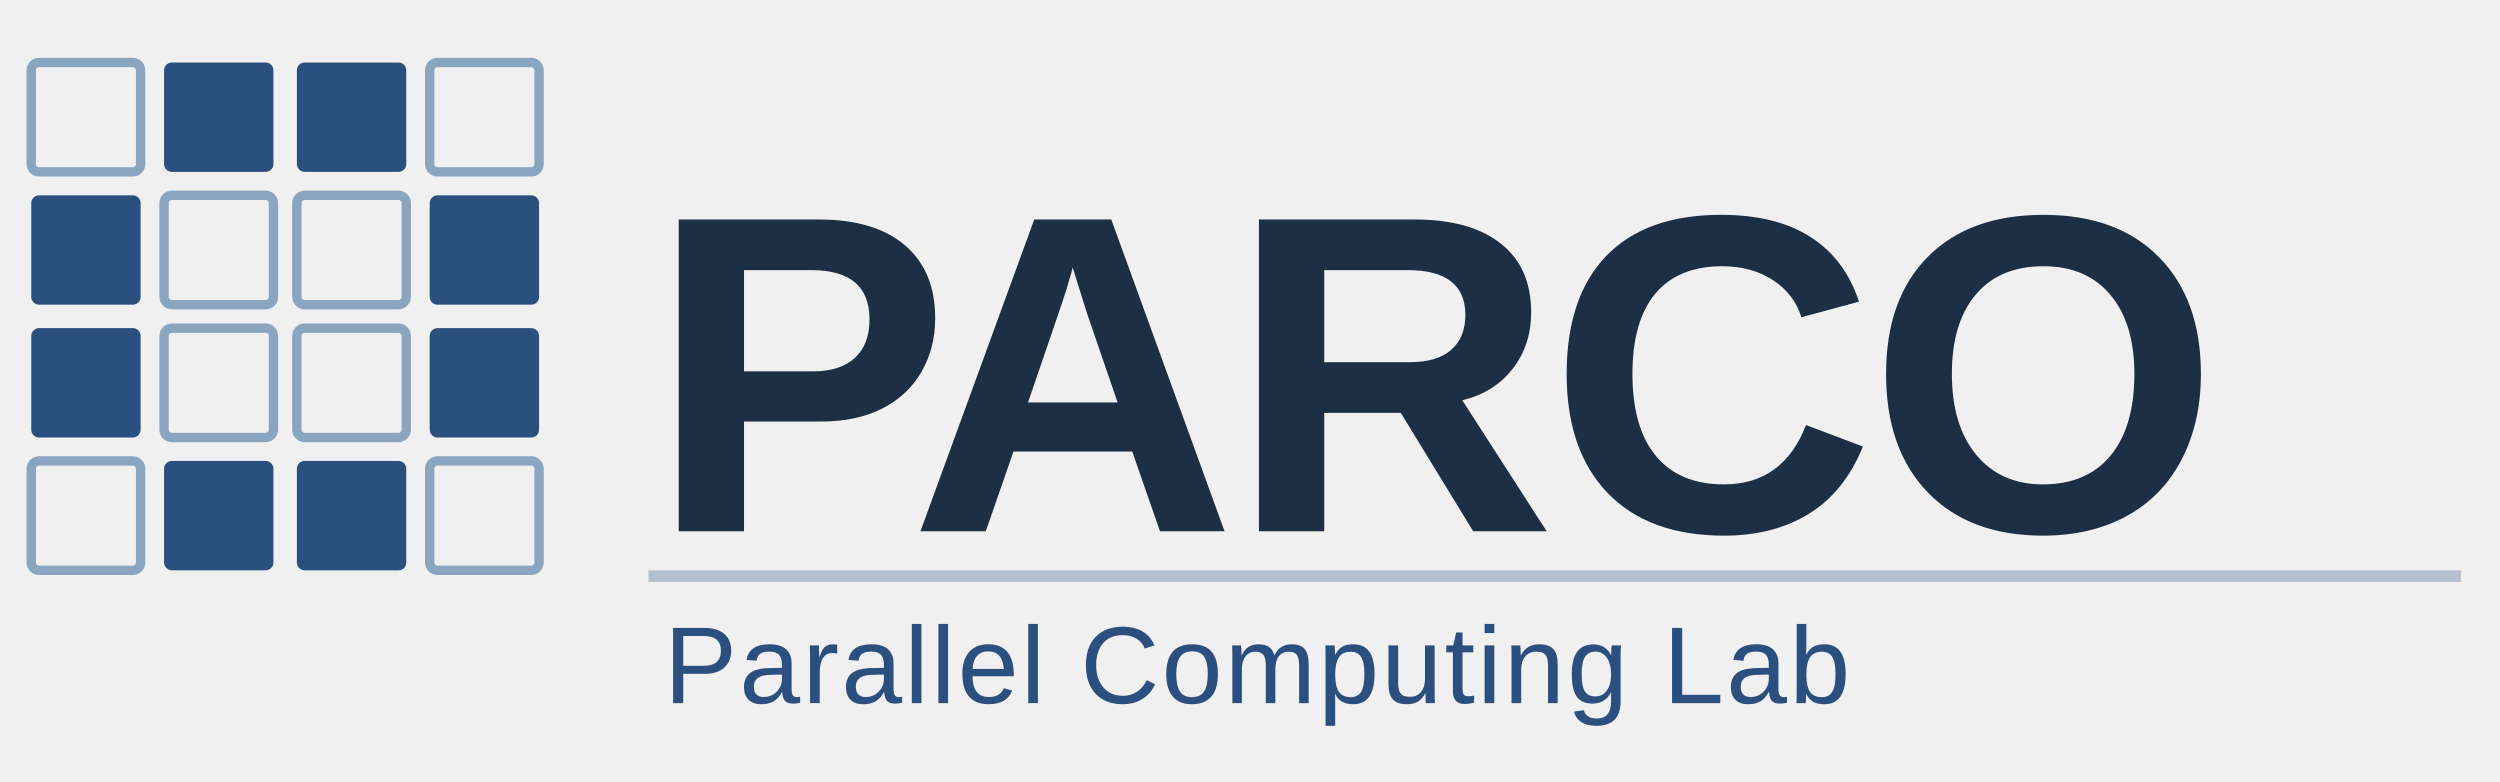
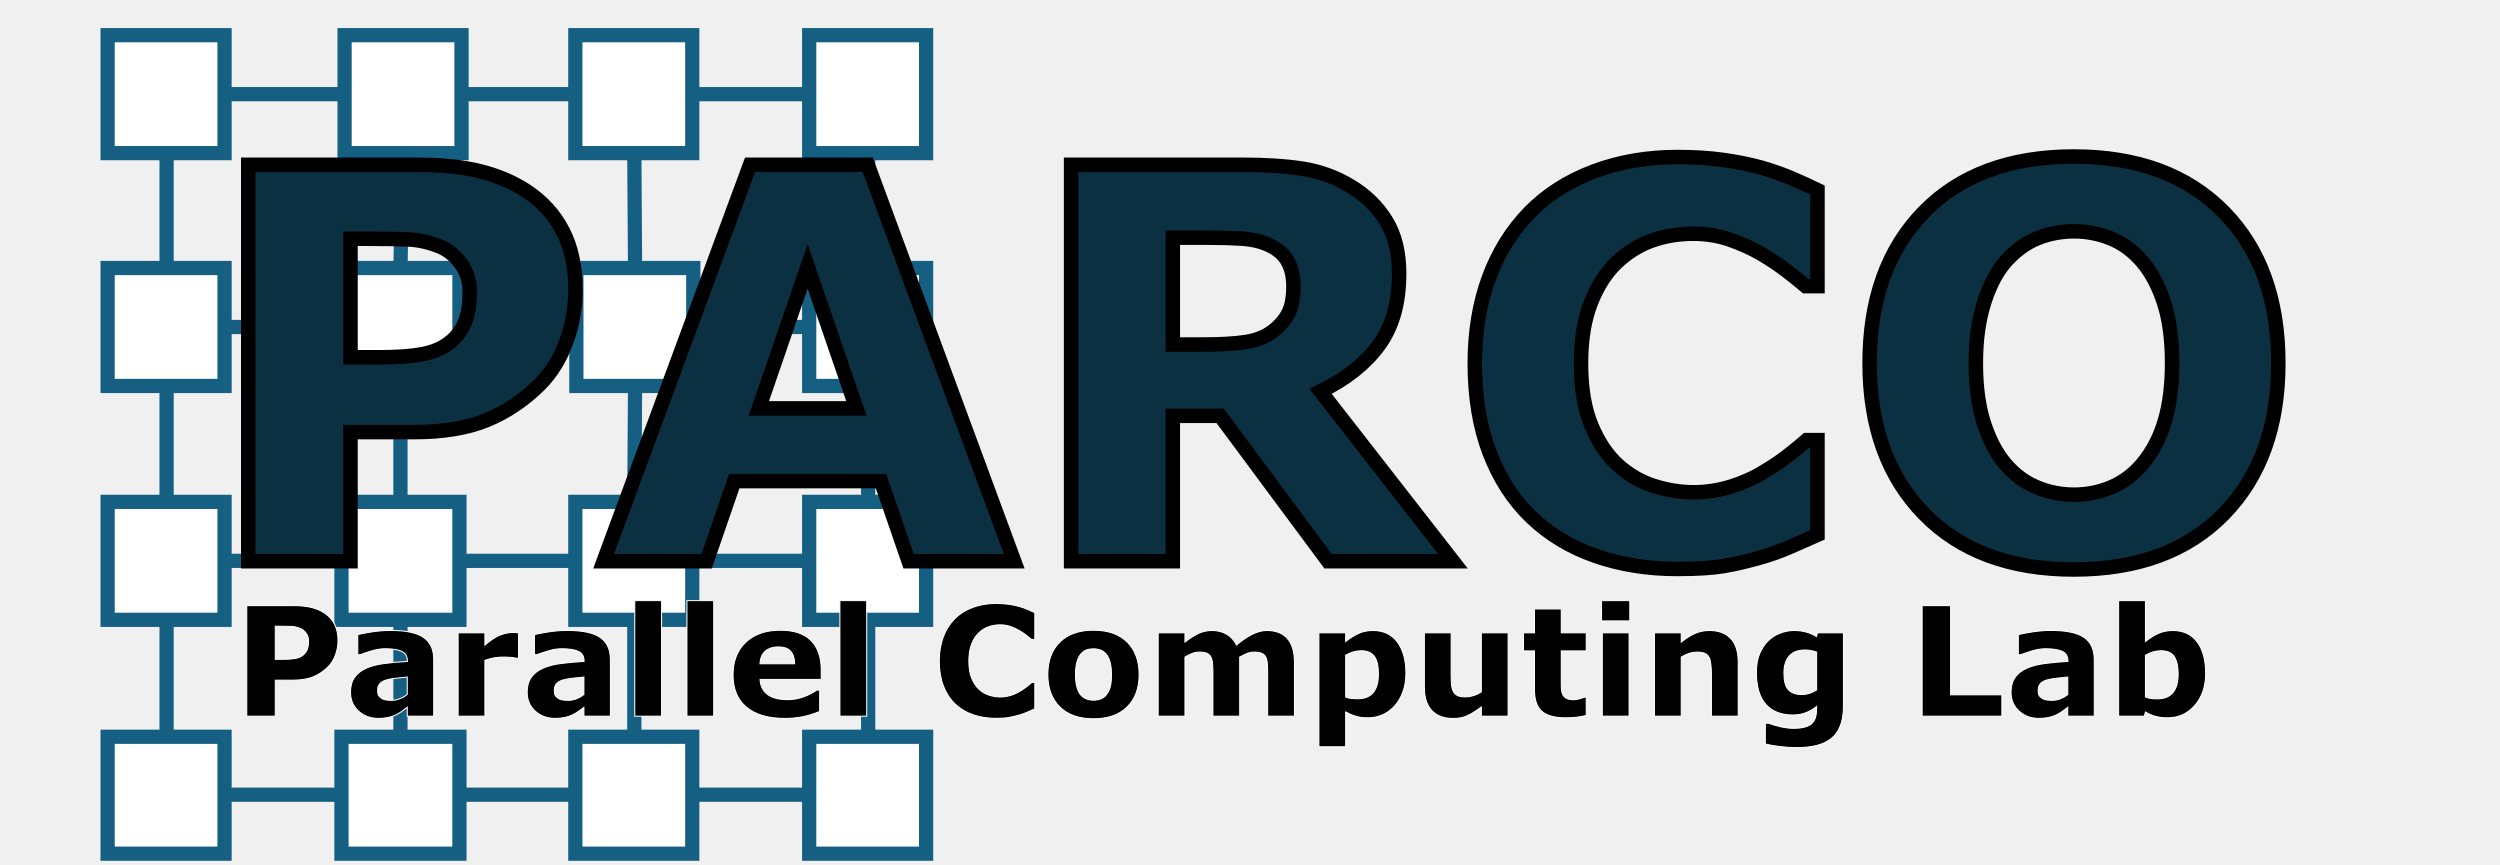
- <svg xmlns="http://www.w3.org/2000/svg" viewBox="0 0 320 100" width="320" height="100" role="img" aria-label="PARCO – Parallel Computing Lab">
-   <g>
-     <rect x="4" y="8" width="14" height="14" rx="1" fill="none" stroke="#8AA5C0" stroke-width="1.2" />
-     <rect x="21" y="8" width="14" height="14" rx="1" fill="#2B4F7E" stroke="none" />
-     <rect x="38" y="8" width="14" height="14" rx="1" fill="#2B4F7E" stroke="none" />
-     <rect x="55" y="8" width="14" height="14" rx="1" fill="none" stroke="#8AA5C0" stroke-width="1.2" />
-     <rect x="4" y="25" width="14" height="14" rx="1" fill="#2B4F7E" stroke="none" />
-     <rect x="21" y="25" width="14" height="14" rx="1" fill="none" stroke="#8AA5C0" stroke-width="1.2" />
-     <rect x="38" y="25" width="14" height="14" rx="1" fill="none" stroke="#8AA5C0" stroke-width="1.2" />
-     <rect x="55" y="25" width="14" height="14" rx="1" fill="#2B4F7E" stroke="none" />
-     <rect x="4" y="42" width="14" height="14" rx="1" fill="#2B4F7E" stroke="none" />
-     <rect x="21" y="42" width="14" height="14" rx="1" fill="none" stroke="#8AA5C0" stroke-width="1.2" />
-     <rect x="38" y="42" width="14" height="14" rx="1" fill="none" stroke="#8AA5C0" stroke-width="1.2" />
-     <rect x="55" y="42" width="14" height="14" rx="1" fill="#2B4F7E" stroke="none" />
-     <rect x="4" y="59" width="14" height="14" rx="1" fill="none" stroke="#8AA5C0" stroke-width="1.2" />
-     <rect x="21" y="59" width="14" height="14" rx="1" fill="#2B4F7E" stroke="none" />
-     <rect x="38" y="59" width="14" height="14" rx="1" fill="#2B4F7E" stroke="none" />
-     <rect x="55" y="59" width="14" height="14" rx="1" fill="none" stroke="#8AA5C0" stroke-width="1.2" />
+ <svg xmlns="http://www.w3.org/2000/svg" width="2416" height="835" xml:space="preserve" overflow="hidden">
+   <g transform="translate(-1035 -815)">
+     <g>
+       <rect x="1139" y="1527" width="113" height="113" stroke="#156082" stroke-width="13.75" stroke-linecap="butt" stroke-linejoin="miter" stroke-miterlimit="8" stroke-opacity="1" fill="#FFFFFF" fill-opacity="1" />
+       <path d="M1196 1414 1196 1526.38" stroke="#156082" stroke-width="13.75" stroke-linecap="butt" stroke-linejoin="miter" stroke-miterlimit="8" stroke-opacity="1" fill="none" fill-rule="evenodd" />
+       <rect x="1365" y="1527" width="114" height="113" stroke="#156082" stroke-width="13.75" stroke-linecap="butt" stroke-linejoin="miter" stroke-miterlimit="8" stroke-opacity="1" fill="#FFFFFF" fill-opacity="1" />
+       <path d="M1422 1414 1422 1526.38" stroke="#156082" stroke-width="13.75" stroke-linecap="butt" stroke-linejoin="miter" stroke-miterlimit="8" stroke-opacity="1" fill="none" fill-rule="evenodd" />
+       <path d="M1252 1583 1365.18 1583" stroke="#156082" stroke-width="13.75" stroke-linecap="butt" stroke-linejoin="miter" stroke-miterlimit="8" stroke-opacity="1" fill="none" fill-rule="evenodd" />
+       <rect x="1591" y="1527" width="113" height="113" stroke="#156082" stroke-width="13.75" stroke-linecap="butt" stroke-linejoin="miter" stroke-miterlimit="8" stroke-opacity="1" fill="#FFFFFF" fill-opacity="1" />
+       <path d="M1648 1414 1648 1526.38" stroke="#156082" stroke-width="13.75" stroke-linecap="butt" stroke-linejoin="miter" stroke-miterlimit="8" stroke-opacity="1" fill="none" fill-rule="evenodd" />
+       <path d="M1479 1583 1591.44 1583" stroke="#156082" stroke-width="13.75" stroke-linecap="butt" stroke-linejoin="miter" stroke-miterlimit="8" stroke-opacity="1" fill="none" fill-rule="evenodd" />
+       <rect x="1817" y="1527" width="113" height="113" stroke="#156082" stroke-width="13.75" stroke-linecap="butt" stroke-linejoin="miter" stroke-miterlimit="8" stroke-opacity="1" fill="#FFFFFF" fill-opacity="1" />
+       <path d="M1874 1414 1874 1526.38" stroke="#156082" stroke-width="13.75" stroke-linecap="butt" stroke-linejoin="miter" stroke-miterlimit="8" stroke-opacity="1" fill="none" fill-rule="evenodd" />
+       <path d="M1704 1583 1816.89 1583" stroke="#156082" stroke-width="13.75" stroke-linecap="butt" stroke-linejoin="miter" stroke-miterlimit="8" stroke-opacity="1" fill="none" fill-rule="evenodd" />
+       <rect x="1139" y="849" width="113" height="114" stroke="#156082" stroke-width="13.75" stroke-linecap="butt" stroke-linejoin="miter" stroke-miterlimit="8" stroke-opacity="1" fill="#FFFFFF" fill-opacity="1" />
+       <path d="M0 0 115.33 0.001" stroke="#156082" stroke-width="13.75" stroke-linecap="butt" stroke-linejoin="miter" stroke-miterlimit="8" stroke-opacity="1" fill="none" fill-rule="evenodd" transform="matrix(1 0 0 -1 1252 906.001)" />
+       <rect x="1139" y="1074" width="113" height="114" stroke="#156082" stroke-width="13.75" stroke-linecap="butt" stroke-linejoin="miter" stroke-miterlimit="8" stroke-opacity="1" fill="#FFFFFF" fill-opacity="1" />
+       <rect x="1368" y="849" width="113" height="114" stroke="#156082" stroke-width="13.75" stroke-linecap="butt" stroke-linejoin="miter" stroke-miterlimit="8" stroke-opacity="1" fill="#FFFFFF" fill-opacity="1" />
+       <path d="M1196 963 1196 1074.3" stroke="#156082" stroke-width="13.75" stroke-linecap="butt" stroke-linejoin="miter" stroke-miterlimit="8" stroke-opacity="1" fill="none" fill-rule="evenodd" />
+       <rect x="1365" y="1074" width="114" height="114" stroke="#156082" stroke-width="13.75" stroke-linecap="butt" stroke-linejoin="miter" stroke-miterlimit="8" stroke-opacity="1" fill="#FFFFFF" fill-opacity="1" />
+       <path d="M0 0 2.154 111.302" stroke="#156082" stroke-width="13.75" stroke-linecap="butt" stroke-linejoin="miter" stroke-miterlimit="8" stroke-opacity="1" fill="none" fill-rule="evenodd" transform="matrix(-1 0 0 1 1424.15 963)" />
+       <path d="M1252 1131 1365.18 1131" stroke="#156082" stroke-width="13.75" stroke-linecap="butt" stroke-linejoin="miter" stroke-miterlimit="8" stroke-opacity="1" fill="none" fill-rule="evenodd" />
+       <path d="M1481 906 1591.29 906" stroke="#156082" stroke-width="13.75" stroke-linecap="butt" stroke-linejoin="miter" stroke-miterlimit="8" stroke-opacity="1" fill="none" fill-rule="evenodd" />
+       <rect x="1591" y="849" width="113" height="114" stroke="#156082" stroke-width="13.75" stroke-linecap="butt" stroke-linejoin="miter" stroke-miterlimit="8" stroke-opacity="1" fill="#FFFFFF" fill-opacity="1" />
+       <path d="M1648 963 1648.73 1074.3" stroke="#156082" stroke-width="13.75" stroke-linecap="butt" stroke-linejoin="miter" stroke-miterlimit="8" stroke-opacity="1" fill="none" fill-rule="evenodd" />
+       <path d="M1479 1131 1592.18 1131" stroke="#156082" stroke-width="13.75" stroke-linecap="butt" stroke-linejoin="miter" stroke-miterlimit="8" stroke-opacity="1" fill="none" fill-rule="evenodd" />
+       <path d="M1704 906 1816.89 906" stroke="#156082" stroke-width="13.75" stroke-linecap="butt" stroke-linejoin="miter" stroke-miterlimit="8" stroke-opacity="1" fill="none" fill-rule="evenodd" />
+       <rect x="1817" y="849" width="113" height="114" stroke="#156082" stroke-width="13.75" stroke-linecap="butt" stroke-linejoin="miter" stroke-miterlimit="8" stroke-opacity="1" fill="#FFFFFF" fill-opacity="1" />
+       <rect x="1817" y="1074" width="113" height="114" stroke="#156082" stroke-width="13.75" stroke-linecap="butt" stroke-linejoin="miter" stroke-miterlimit="8" stroke-opacity="1" fill="#FFFFFF" fill-opacity="1" />
+       <path d="M1874 963 1874 1074.3" stroke="#156082" stroke-width="13.75" stroke-linecap="butt" stroke-linejoin="miter" stroke-miterlimit="8" stroke-opacity="1" fill="none" fill-rule="evenodd" />
+       <path d="M1705 1131 1817.15 1131" stroke="#156082" stroke-width="13.75" stroke-linecap="butt" stroke-linejoin="miter" stroke-miterlimit="8" stroke-opacity="1" fill="none" fill-rule="evenodd" />
+       <rect x="1139" y="1300" width="113" height="114" stroke="#156082" stroke-width="13.75" stroke-linecap="butt" stroke-linejoin="miter" stroke-miterlimit="8" stroke-opacity="1" fill="#FFFFFF" fill-opacity="1" />
+       <path d="M1196 1188 1196 1300.38" stroke="#156082" stroke-width="13.75" stroke-linecap="butt" stroke-linejoin="miter" stroke-miterlimit="8" stroke-opacity="1" fill="none" fill-rule="evenodd" />
+       <rect x="1365" y="1300" width="114" height="114" stroke="#156082" stroke-width="13.75" stroke-linecap="butt" stroke-linejoin="miter" stroke-miterlimit="8" stroke-opacity="1" fill="#FFFFFF" fill-opacity="1" />
+       <path d="M1422 1188 1422 1300.38" stroke="#156082" stroke-width="13.75" stroke-linecap="butt" stroke-linejoin="miter" stroke-miterlimit="8" stroke-opacity="1" fill="none" fill-rule="evenodd" />
+       <path d="M1252 1357 1365.18 1357" stroke="#156082" stroke-width="13.75" stroke-linecap="butt" stroke-linejoin="miter" stroke-miterlimit="8" stroke-opacity="1" fill="none" fill-rule="evenodd" />
+       <rect x="1591" y="1300" width="113" height="114" stroke="#156082" stroke-width="13.75" stroke-linecap="butt" stroke-linejoin="miter" stroke-miterlimit="8" stroke-opacity="1" fill="#FFFFFF" fill-opacity="1" />
+       <path d="M0 0 0.735 112.378" stroke="#156082" stroke-width="13.75" stroke-linecap="butt" stroke-linejoin="miter" stroke-miterlimit="8" stroke-opacity="1" fill="none" fill-rule="evenodd" transform="matrix(-1 0 0 1 1648.73 1188)" />
+       <path d="M1479 1357 1591.44 1357" stroke="#156082" stroke-width="13.75" stroke-linecap="butt" stroke-linejoin="miter" stroke-miterlimit="8" stroke-opacity="1" fill="none" fill-rule="evenodd" />
+       <rect x="1817" y="1300" width="113" height="114" stroke="#156082" stroke-width="13.75" stroke-linecap="butt" stroke-linejoin="miter" stroke-miterlimit="8" stroke-opacity="1" fill="#FFFFFF" fill-opacity="1" />
+       <path d="M1874 1188 1874 1300.38" stroke="#156082" stroke-width="13.75" stroke-linecap="butt" stroke-linejoin="miter" stroke-miterlimit="8" stroke-opacity="1" fill="none" fill-rule="evenodd" />
+       <path d="M1704 1357 1816.89 1357" stroke="#156082" stroke-width="13.75" stroke-linecap="butt" stroke-linejoin="miter" stroke-miterlimit="8" stroke-opacity="1" fill="none" fill-rule="evenodd" />
+       <rect x="1592" y="1074" width="113" height="114" stroke="#156082" stroke-width="13.75" stroke-linecap="butt" stroke-linejoin="miter" stroke-miterlimit="8" stroke-opacity="1" fill="#FFFFFF" fill-opacity="1" />
+       <path d="M1815.5 1072.41 1768.35 1209.68 1862.63 1209.68ZM1373.71 1045.76 1373.71 1160.27 1402.02 1160.27C1418.83 1160.27 1432.68 1159.24 1443.58 1157.19 1454.47 1155.13 1463.6 1151.03 1470.98 1144.87 1477.33 1139.39 1481.92 1132.84 1484.75 1125.22 1487.58 1117.61 1488.99 1108.32 1488.99 1097.37 1488.99 1086.58 1486.08 1077.3 1480.24 1069.51 1474.41 1061.72 1467.64 1056.29 1459.92 1053.21 1449.62 1049.1 1439.59 1046.83 1429.81 1046.4 1420.03 1045.97 1406.99 1045.76 1390.7 1045.76ZM2168.41 1044.73 2168.41 1147.92 2198.77 1147.92C2214.55 1147.92 2227.76 1147.15 2238.4 1145.6 2249.03 1144.06 2257.95 1140.54 2265.16 1135.05 2272.02 1129.73 2277.04 1123.86 2280.21 1117.42 2283.39 1110.99 2284.97 1102.37 2284.97 1091.56 2284.97 1081.96 2283 1073.72 2279.05 1066.86 2275.11 1060 2268.33 1054.59 2258.73 1050.65 2252.04 1047.9 2244.23 1046.23 2235.31 1045.63 2226.39 1045.03 2216.01 1044.73 2204.17 1044.73ZM3039.41 1038.56C3026.88 1038.56 3015.09 1040.79 3004.03 1045.25 2992.96 1049.71 2982.8 1057.08 2973.53 1067.38 2964.96 1076.98 2957.96 1090.23 2952.56 1107.13 2947.16 1124.03 2944.46 1143.63 2944.46 1165.93 2944.46 1188.75 2947.07 1208.17 2952.3 1224.21 2957.54 1240.25 2964.44 1253.33 2973.02 1263.46 2981.6 1273.58 2991.63 1281.04 3003.13 1285.84 3014.62 1290.65 3026.71 1293.05 3039.41 1293.05 3052.1 1293.05 3064.2 1290.6 3075.69 1285.71 3087.18 1280.83 3097.22 1273.23 3105.8 1262.94 3115.4 1251.28 3122.52 1237.51 3127.16 1221.64 3131.79 1205.77 3134.1 1187.12 3134.1 1165.67 3134.1 1142.69 3131.44 1123.13 3126.13 1107 3120.81 1090.88 3113.86 1077.84 3105.28 1067.89 3096.53 1057.6 3086.46 1050.13 3075.05 1045.5 3063.64 1040.87 3051.76 1038.56 3039.41 1038.56ZM2070.11 974.224 2235.82 974.224C2258.47 974.224 2277.94 975.511 2294.24 978.084 2310.53 980.657 2325.8 986.232 2340.04 994.81 2354.45 1003.39 2365.9 1014.5 2374.39 1028.13 2382.89 1041.77 2387.13 1058.88 2387.13 1079.47 2387.13 1107.78 2380.57 1130.85 2367.45 1148.69 2354.32 1166.53 2335.58 1181.37 2311.22 1193.21L2439.11 1357.38 2318.42 1357.38 2214.19 1216.88 2168.41 1216.88 2168.41 1357.38 2070.11 1357.38ZM1759.86 974.224 1873.59 974.224 2015.12 1357.38 1913.08 1357.38 1886.39 1279.93 1744.6 1279.93 1717.91 1357.38 1618.33 1357.38ZM1274.9 974.224 1437.53 974.224C1461.89 974.224 1482.43 976.326 1499.16 980.528 1515.88 984.731 1530.68 991.036 1543.55 999.442 1558.99 1009.56 1570.78 1022.52 1578.93 1038.3 1587.08 1054.08 1591.15 1073.04 1591.15 1095.17 1591.15 1112.32 1588.15 1129.09 1582.14 1145.47 1576.14 1161.86 1567.56 1175.62 1556.41 1186.77 1541.14 1201.87 1524.12 1213.28 1505.33 1221 1486.55 1228.72 1463.17 1232.58 1435.21 1232.58L1373.71 1232.58 1373.71 1357.38 1274.9 1357.38ZM2656.04 966.762C2672.17 966.762 2686.71 967.662 2699.66 969.464 2712.61 971.265 2724.58 973.624 2735.56 976.54 2747.05 979.799 2757.47 983.445 2766.82 987.476 2776.17 991.508 2784.36 995.239 2791.4 998.67L2791.4 1091.56 2780.07 1091.56C2775.27 1087.47 2769.22 1082.6 2761.93 1076.97 2754.64 1071.34 2746.36 1065.79 2737.1 1060.33 2727.67 1054.87 2717.46 1050.26 2706.48 1046.5 2695.5 1042.75 2683.75 1040.87 2671.23 1040.87 2657.33 1040.87 2644.12 1043.05 2631.6 1047.42 2619.08 1051.78 2607.5 1059.02 2596.86 1069.12 2586.74 1078.88 2578.55 1091.8 2572.29 1107.89 2566.02 1123.99 2562.89 1143.5 2562.89 1166.45 2562.89 1190.41 2566.28 1210.44 2573.06 1226.53 2579.83 1242.63 2588.37 1255.3 2598.66 1264.54 2609.13 1273.95 2620.79 1280.67 2633.66 1284.7 2646.52 1288.72 2659.22 1290.73 2671.74 1290.73 2683.75 1290.73 2695.63 1288.94 2707.38 1285.36 2719.13 1281.77 2729.98 1276.91 2739.93 1270.76 2748.34 1265.81 2756.14 1260.52 2763.35 1254.89 2770.55 1249.26 2776.47 1244.39 2781.1 1240.3L2791.4 1240.3 2791.4 1331.9C2781.79 1336.19 2772.61 1340.22 2763.86 1344 2755.11 1347.77 2745.94 1351.03 2736.33 1353.78 2723.81 1357.38 2712.06 1360.12 2701.08 1362.01 2690.1 1363.9 2675 1364.84 2655.79 1364.84 2627.31 1364.84 2601.02 1360.64 2576.92 1352.23 2552.81 1343.83 2532.1 1331.3 2514.77 1314.66 2497.45 1298.02 2484.02 1277.27 2474.5 1252.39 2464.98 1227.52 2460.22 1198.78 2460.22 1166.19 2460.22 1135.82 2464.77 1108.29 2473.86 1083.59 2482.95 1058.88 2496.16 1037.7 2513.49 1020.03 2530.13 1003.04 2550.76 989.921 2575.37 980.657 2599.99 971.393 2626.88 966.762 2656.04 966.762ZM3039.15 966.247C3100.57 966.247 3148.86 984.131 3184.02 1019.9 3219.19 1055.67 3236.78 1104.34 3236.78 1165.93 3236.78 1227 3219.28 1275.51 3184.28 1311.45 3149.29 1347.39 3100.91 1365.36 3039.15 1365.36 2977.56 1365.36 2929.27 1347.39 2894.28 1311.45 2859.28 1275.51 2841.78 1227 2841.78 1165.93 2841.78 1104.34 2859.28 1055.67 2894.28 1019.9 2929.27 984.131 2977.56 966.247 3039.15 966.247Z" stroke="#000000" stroke-width="14" stroke-linecap="butt" stroke-linejoin="miter" stroke-miterlimit="8" stroke-opacity="1" fill="#0B3041" fill-rule="evenodd" fill-opacity="1" />
+       <text fill="#000000" fill-opacity="0" font-family="Arial,Arial_MSFontService,sans-serif" font-size="399.11" direction="ltr" writing-mode="lr-tb" x="1274.9" y="1315.47">PARCO</text>
+       <path d="M3033.29 1469.31C3029.79 1469.6 3026.01 1469.99 3021.95 1470.49 3017.88 1470.99 3014.79 1471.58 3012.69 1472.25 3010.1 1473.06 3008.13 1474.24 3006.76 1475.79 3005.4 1477.34 3004.72 1479.38 3004.72 1481.9 3004.72 1483.57 3004.86 1484.93 3005.15 1485.98 3005.44 1487.03 3006.15 1488.03 3007.3 1488.99 3008.4 1489.94 3009.72 1490.64 3011.25 1491.1 3012.78 1491.55 3015.17 1491.78 3018.43 1491.78 3021.01 1491.78 3023.63 1491.25 3026.29 1490.2 3028.94 1489.15 3031.28 1487.77 3033.29 1486.05ZM1599.28 1469.31C1595.78 1469.6 1592 1469.99 1587.94 1470.49 1583.87 1470.99 1580.78 1471.58 1578.68 1472.25 1576.09 1473.06 1574.12 1474.24 1572.75 1475.79 1571.39 1477.34 1570.71 1479.38 1570.71 1481.9 1570.71 1483.57 1570.85 1484.93 1571.14 1485.98 1571.43 1487.03 1572.14 1488.03 1573.29 1488.99 1574.39 1489.94 1575.71 1490.64 1577.24 1491.1 1578.77 1491.55 1581.16 1491.78 1584.42 1491.78 1587 1491.78 1589.62 1491.25 1592.28 1490.2 1594.93 1489.15 1597.27 1487.77 1599.28 1486.05ZM1428.55 1469.31C1425.05 1469.6 1421.27 1469.99 1417.21 1470.49 1413.14 1470.99 1410.05 1471.58 1407.95 1472.25 1405.36 1473.06 1403.39 1474.24 1402.03 1475.79 1400.66 1477.34 1399.98 1479.38 1399.98 1481.9 1399.98 1483.57 1400.12 1484.93 1400.41 1485.98 1400.7 1487.03 1401.41 1488.03 1402.56 1488.99 1403.66 1489.94 1404.98 1490.64 1406.51 1491.1 1408.04 1491.55 1410.43 1491.78 1413.69 1491.78 1416.27 1491.78 1418.89 1491.25 1421.55 1490.2 1424.2 1489.15 1426.54 1487.77 1428.55 1486.05ZM3123.25 1443.9C3120.82 1443.9 3118.31 1444.27 3115.73 1445.01 3113.16 1445.75 3110.7 1446.82 3108.36 1448.2L3108.36 1488.62C3110.22 1489.29 3111.99 1489.74 3113.66 1489.98 3115.33 1490.22 3117.33 1490.34 3119.67 1490.34 3126.5 1490.34 3131.58 1488.34 3134.93 1484.32 3138.27 1480.31 3139.94 1474.29 3139.94 1466.26 3139.94 1459.1 3138.72 1453.58 3136.29 1449.71 3133.85 1445.84 3129.51 1443.9 3123.25 1443.9ZM2350.39 1443.9C2347.95 1443.9 2345.45 1444.27 2342.87 1445.01 2340.29 1445.75 2337.83 1446.82 2335.49 1448.2L2335.49 1488.69C2337.21 1489.36 2339.05 1489.79 2341.01 1489.98 2342.97 1490.17 2344.9 1490.27 2346.81 1490.27 2353.64 1490.27 2358.72 1488.28 2362.06 1484.29 2365.4 1480.3 2367.08 1474.29 2367.08 1466.26 2367.08 1458.43 2365.74 1452.74 2363.06 1449.21 2360.39 1445.67 2356.17 1443.9 2350.39 1443.9ZM2779.35 1443.18C2772.57 1443.18 2767.48 1445.13 2764.1 1449.03 2760.71 1452.93 2759.01 1458.38 2759.01 1465.36 2759.01 1473.12 2760.45 1478.52 2763.34 1481.59 2766.23 1484.65 2770.52 1486.18 2776.2 1486.18 2778.78 1486.18 2781.31 1485.77 2783.79 1484.96 2786.27 1484.15 2788.54 1483.07 2790.59 1481.73L2790.59 1445.19C2789.11 1444.57 2787.3 1444.08 2785.15 1443.72 2783 1443.36 2781.07 1443.18 2779.35 1443.18ZM2091.75 1442.04C2089.26 1442.04 2087.04 1442.37 2085.11 1443.04 2083.17 1443.71 2081.31 1445.05 2079.54 1447.06 2077.96 1448.93 2076.71 1451.49 2075.77 1454.74 2074.84 1457.99 2074.38 1462.09 2074.38 1467.01 2074.38 1471.42 2074.78 1475.23 2075.6 1478.46 2076.41 1481.69 2077.61 1484.29 2079.18 1486.25 2080.72 1488.12 2082.55 1489.48 2084.68 1490.34 2086.8 1491.2 2089.23 1491.63 2091.96 1491.63 2094.31 1491.63 2096.54 1491.24 2098.67 1490.45 2100.8 1489.66 2102.61 1488.33 2104.09 1486.47 2105.77 1484.41 2107.02 1481.93 2107.86 1479.04 2108.7 1476.14 2109.12 1472.13 2109.12 1467.01 2109.12 1462.28 2108.68 1458.31 2107.82 1455.1 2106.96 1451.89 2105.77 1449.33 2104.23 1447.42 2102.7 1445.46 2100.86 1444.07 2098.71 1443.26 2096.55 1442.44 2094.23 1442.04 2091.75 1442.04ZM1787.1 1440.17C1782.12 1440.17 1778.03 1441.46 1774.82 1444.05 1771.62 1446.63 1769.82 1450.77 1769.44 1456.46L1802.96 1456.46C1802.82 1451.06 1801.48 1446.99 1798.94 1444.26 1796.4 1441.53 1792.46 1440.17 1787.1 1440.17ZM2583.44 1426.53 2609.35 1426.53 2609.35 1507.14 2583.44 1507.14ZM2411.49 1426.53 2437.4 1426.53 2437.4 1466.51C2437.4 1470.58 2437.53 1473.96 2437.79 1476.67 2438.06 1479.37 2438.67 1481.61 2439.62 1483.38 2440.53 1485.15 2441.91 1486.44 2443.75 1487.26 2445.59 1488.07 2448.17 1488.48 2451.47 1488.48 2453.67 1488.48 2456.11 1488.07 2458.79 1487.26 2461.47 1486.44 2464.05 1485.25 2466.54 1483.67L2466.54 1426.53 2492.45 1426.53 2492.45 1507.14 2466.54 1507.14 2466.54 1498.24C2461.76 1501.87 2457.39 1504.64 2453.42 1506.53 2449.46 1508.42 2444.73 1509.36 2439.23 1509.36 2430.34 1509.36 2423.49 1506.8 2418.69 1501.68 2413.89 1496.56 2411.49 1489 2411.49 1479ZM1530.05 1426.24C1530.95 1426.24 1531.98 1426.27 1533.13 1426.32 1534.27 1426.36 1535.27 1426.44 1536.13 1426.53L1536.13 1451.15 1533.84 1451.15C1532.74 1450.77 1530.98 1450.48 1528.54 1450.29 1526.11 1450.1 1524.08 1450 1522.45 1450 1518.78 1450 1515.53 1450.24 1512.71 1450.72 1509.9 1451.2 1506.86 1452.01 1503.62 1453.16L1503.62 1507.14 1477.71 1507.14 1477.71 1426.53 1503.62 1426.53 1503.62 1438.38C1509.3 1433.49 1514.24 1430.25 1518.44 1428.65 1522.64 1427.05 1526.51 1426.24 1530.05 1426.24ZM2768.87 1424.31C2773.22 1424.31 2777.18 1424.82 2780.74 1425.85 2784.3 1426.88 2787.53 1428.3 2790.45 1430.12L2791.38 1426.53 2816.5 1426.53 2816.5 1497.88C2816.5 1505.44 2815.43 1511.8 2813.27 1516.97 2811.12 1522.14 2808.11 1526.18 2804.23 1529.1 2800.35 1532.07 2795.68 1534.21 2790.2 1535.53 2784.72 1536.84 2778.53 1537.5 2771.64 1537.5 2766.04 1537.5 2760.53 1537.16 2755.1 1536.49 2749.67 1535.82 2744.97 1535.01 2740.99 1534.05L2740.99 1513.89 2744.15 1513.89C2747.3 1515.13 2751.15 1516.27 2755.69 1517.29 2760.23 1518.32 2764.29 1518.84 2767.87 1518.84 2772.65 1518.84 2776.53 1518.4 2779.52 1517.51 2782.51 1516.62 2784.79 1515.37 2786.36 1513.74 2787.85 1512.21 2788.92 1510.25 2789.59 1507.86 2790.26 1505.46 2790.59 1502.59 2790.59 1499.24L2790.59 1497.74C2787.49 1500.27 2784.05 1502.28 2780.27 1503.76 2776.49 1505.25 2772.29 1505.99 2767.65 1505.99 2756.37 1505.99 2747.68 1502.59 2741.56 1495.8 2735.44 1489 2732.38 1478.67 2732.38 1464.79 2732.38 1458.14 2733.31 1452.4 2735.18 1447.56 2737.04 1442.73 2739.67 1438.52 2743.06 1434.93 2746.22 1431.58 2750.1 1428.97 2754.71 1427.11 2759.32 1425.24 2764.04 1424.31 2768.87 1424.31ZM2687.08 1424.31C2695.77 1424.31 2702.57 1426.84 2707.47 1431.92 2712.37 1436.99 2714.82 1444.57 2714.82 1454.67L2714.82 1507.14 2688.91 1507.14 2688.91 1467.16C2688.91 1463.9 2688.74 1460.66 2688.4 1457.43 2688.07 1454.2 2687.49 1451.82 2686.68 1450.29 2685.72 1448.52 2684.32 1447.23 2682.48 1446.41 2680.64 1445.6 2678.07 1445.19 2674.77 1445.19 2672.42 1445.19 2670.04 1445.58 2667.62 1446.34 2665.21 1447.11 2662.59 1448.33 2659.76 1450L2659.76 1507.14 2633.85 1507.14 2633.85 1426.53 2659.76 1426.53 2659.76 1435.43C2664.35 1431.84 2668.76 1429.09 2672.99 1427.18 2677.22 1425.26 2681.91 1424.31 2687.08 1424.31ZM2361.95 1424.31C2371.98 1424.31 2379.78 1427.99 2385.35 1435.36 2390.92 1442.73 2393.7 1452.85 2393.7 1465.72 2393.7 1472.37 2392.69 1478.43 2390.66 1483.88 2388.63 1489.34 2385.96 1493.84 2382.66 1497.38 2379.22 1501.11 2375.33 1503.93 2370.98 1505.85 2366.63 1507.76 2361.97 1508.72 2357 1508.72 2352.41 1508.72 2348.52 1508.23 2345.31 1507.25 2342.11 1506.26 2338.84 1504.89 2335.49 1503.12L2335.49 1536.71 2309.58 1536.71 2309.58 1426.53 2335.49 1426.53 2335.49 1434.93C2339.46 1431.77 2343.51 1429.21 2347.64 1427.25 2351.78 1425.29 2356.55 1424.31 2361.95 1424.31ZM2206.4 1424.31C2211.7 1424.31 2216.39 1425.49 2220.45 1427.86 2224.51 1430.23 2227.69 1433.71 2229.98 1438.3 2235.14 1433.95 2240.16 1430.53 2245.04 1428.04 2249.91 1425.55 2254.69 1424.31 2259.37 1424.31 2268.07 1424.31 2274.67 1426.91 2279.19 1432.13 2283.7 1437.35 2285.96 1444.86 2285.96 1454.67L2285.96 1507.14 2260.05 1507.14 2260.05 1466.87C2260.05 1462.9 2259.97 1459.55 2259.8 1456.82 2259.63 1454.09 2259.12 1451.87 2258.26 1450.15 2257.44 1448.42 2256.15 1447.17 2254.38 1446.38 2252.61 1445.59 2250.12 1445.19 2246.91 1445.19 2244.76 1445.19 2242.66 1445.56 2240.6 1446.31 2238.54 1447.05 2236.03 1448.28 2233.06 1450L2233.06 1507.14 2207.15 1507.14 2207.15 1466.87C2207.15 1462.95 2207.05 1459.61 2206.86 1456.86 2206.67 1454.11 2206.14 1451.87 2205.28 1450.15 2204.42 1448.42 2203.12 1447.17 2201.37 1446.38 2199.62 1445.59 2197.17 1445.19 2194.01 1445.19 2191.48 1445.19 2189.01 1445.71 2186.62 1446.74 2184.23 1447.77 2182.08 1448.85 2180.16 1450L2180.16 1507.14 2154.25 1507.14 2154.25 1426.53 2180.16 1426.53 2180.16 1435.43C2184.61 1431.94 2188.86 1429.21 2192.92 1427.25 2196.98 1425.29 2201.48 1424.31 2206.4 1424.31ZM3017.28 1424.24C3031.97 1424.24 3042.58 1426.5 3049.11 1431.02 3055.64 1435.54 3058.91 1442.63 3058.91 1452.3L3058.91 1507.14 3033.29 1507.14 3033.29 1498.6C3031.9 1499.65 3030.18 1500.92 3028.12 1502.4 3026.06 1503.88 3024.12 1505.06 3022.3 1505.92 3019.77 1507.07 3017.14 1507.92 3014.41 1508.47 3011.68 1509.02 3008.69 1509.29 3005.44 1509.29 2997.78 1509.29 2991.37 1506.92 2986.2 1502.19 2981.03 1497.45 2978.45 1491.39 2978.45 1484.03 2978.45 1478.14 2979.76 1473.33 2982.4 1469.6 2985.03 1465.87 2988.76 1462.92 2993.59 1460.77 2998.38 1458.62 3004.31 1457.09 3011.39 1456.18 3018.48 1455.27 3025.82 1454.6 3033.43 1454.17L3033.43 1453.74C3033.43 1449.29 3031.61 1446.21 3027.97 1444.51 3024.34 1442.81 3018.98 1441.96 3011.9 1441.96 3007.64 1441.96 3003.09 1442.72 2998.26 1444.23 2993.43 1445.73 2989.96 1446.89 2987.85 1447.71L2985.48 1447.71 2985.48 1428.25C2988.21 1427.54 2992.65 1426.69 2998.8 1425.71 3004.95 1424.73 3011.11 1424.24 3017.28 1424.24ZM1583.27 1424.24C1597.96 1424.24 1608.57 1426.5 1615.1 1431.02 1621.63 1435.54 1624.9 1442.63 1624.9 1452.3L1624.9 1507.14 1599.28 1507.14 1599.28 1498.6C1597.89 1499.65 1596.17 1500.92 1594.11 1502.4 1592.05 1503.88 1590.11 1505.06 1588.29 1505.92 1585.76 1507.07 1583.13 1507.92 1580.4 1508.47 1577.67 1509.02 1574.68 1509.29 1571.43 1509.29 1563.77 1509.29 1557.36 1506.92 1552.19 1502.19 1547.02 1497.45 1544.44 1491.39 1544.44 1484.03 1544.44 1478.14 1545.75 1473.33 1548.39 1469.6 1551.02 1465.87 1554.75 1462.92 1559.58 1460.77 1564.37 1458.62 1570.3 1457.09 1577.38 1456.18 1584.47 1455.27 1591.81 1454.6 1599.42 1454.17L1599.42 1453.74C1599.42 1449.29 1597.6 1446.21 1593.96 1444.51 1590.33 1442.81 1584.97 1441.96 1577.89 1441.96 1573.63 1441.96 1569.08 1442.72 1564.25 1444.23 1559.42 1445.73 1555.95 1446.89 1553.84 1447.71L1551.47 1447.71 1551.47 1428.25C1554.2 1427.54 1558.64 1426.69 1564.79 1425.71 1570.94 1424.73 1577.1 1424.24 1583.27 1424.24ZM1412.54 1424.24C1427.23 1424.24 1437.84 1426.5 1444.37 1431.02 1450.91 1435.54 1454.17 1442.63 1454.17 1452.3L1454.17 1507.14 1428.55 1507.14 1428.55 1498.6C1427.16 1499.65 1425.44 1500.92 1423.38 1502.4 1421.32 1503.88 1419.38 1505.06 1417.56 1505.92 1415.03 1507.07 1412.4 1507.92 1409.67 1508.47 1406.94 1509.02 1403.95 1509.29 1400.7 1509.29 1393.04 1509.29 1386.63 1506.92 1381.46 1502.19 1376.29 1497.45 1373.71 1491.39 1373.71 1484.03 1373.71 1478.14 1375.02 1473.33 1377.66 1469.6 1380.29 1465.87 1384.02 1462.92 1388.85 1460.77 1393.64 1458.62 1399.57 1457.09 1406.65 1456.18 1413.74 1455.27 1421.08 1454.6 1428.69 1454.17L1428.69 1453.74C1428.69 1449.29 1426.87 1446.21 1423.24 1444.51 1419.6 1442.81 1414.24 1441.96 1407.16 1441.96 1402.9 1441.96 1398.35 1442.72 1393.52 1444.23 1388.69 1445.73 1385.22 1446.89 1383.11 1447.71L1380.74 1447.71 1380.74 1428.25C1383.47 1427.54 1387.91 1426.69 1394.06 1425.71 1400.21 1424.73 1406.37 1424.24 1412.54 1424.24ZM2091.75 1424.02C2105.81 1424.02 2116.69 1427.85 2124.37 1435.5 2132.05 1443.16 2135.89 1453.62 2135.89 1466.87 2135.89 1480.13 2132.02 1490.57 2124.3 1498.2 2116.57 1505.83 2105.72 1509.65 2091.75 1509.65 2077.77 1509.65 2066.92 1505.83 2059.19 1498.2 2051.47 1490.57 2047.6 1480.13 2047.6 1466.87 2047.6 1453.52 2051.49 1443.04 2059.27 1435.43 2067.04 1427.82 2077.87 1424.02 2091.75 1424.02ZM1789.18 1424.02C1802.29 1424.02 1812.15 1427.33 1818.75 1433.96 1825.35 1440.59 1828.66 1450.12 1828.66 1462.56L1828.66 1471.61 1769.51 1471.61C1769.89 1477.92 1772.3 1482.76 1776.72 1486.11 1781.15 1489.46 1787.67 1491.13 1796.28 1491.13 1801.74 1491.13 1807.03 1490.15 1812.15 1488.19 1817.27 1486.23 1821.31 1484.12 1824.28 1481.87L1827.15 1481.87 1827.15 1502.62C1821.31 1504.96 1815.81 1506.66 1810.64 1507.71 1805.47 1508.76 1799.75 1509.29 1793.48 1509.29 1777.31 1509.29 1764.92 1505.65 1756.3 1498.38 1747.69 1491.11 1743.38 1480.75 1743.38 1467.3 1743.38 1454 1747.46 1443.46 1755.62 1435.68 1763.78 1427.91 1774.97 1424.02 1789.18 1424.02ZM1301.03 1420.22 1301.03 1452.16 1308.92 1452.16C1313.61 1452.16 1317.48 1451.87 1320.52 1451.3 1323.55 1450.72 1326.1 1449.58 1328.16 1447.86 1329.93 1446.33 1331.21 1444.51 1332 1442.38 1332.79 1440.26 1333.18 1437.67 1333.18 1434.61 1333.18 1431.6 1332.37 1429.01 1330.74 1426.84 1329.12 1424.67 1327.23 1423.15 1325.07 1422.29 1322.2 1421.15 1319.4 1420.51 1316.68 1420.39 1313.95 1420.28 1310.31 1420.22 1305.77 1420.22ZM2517.91 1403.49 2543.82 1403.49 2543.82 1426.53 2567.94 1426.53 2567.94 1444.05 2543.82 1444.05 2543.82 1472.66C2543.82 1475.48 2543.85 1477.95 2543.9 1480.06 2543.94 1482.17 2544.32 1484.06 2545.04 1485.74 2545.71 1487.42 2546.89 1488.75 2548.58 1489.73 2550.28 1490.71 2552.75 1491.2 2555.99 1491.2 2557.33 1491.2 2559.08 1490.92 2561.25 1490.34 2563.42 1489.77 2564.94 1489.24 2565.79 1488.76L2567.94 1488.76 2567.94 1506.43C2565.17 1507.14 2562.22 1507.7 2559.11 1508.11 2556 1508.51 2552.2 1508.72 2547.7 1508.72 2537.65 1508.72 2530.17 1506.68 2525.27 1502.62 2520.36 1498.55 2517.91 1491.59 2517.91 1481.73L2517.91 1444.05 2507.29 1444.05 2507.29 1426.53 2517.91 1426.53ZM2892.53 1400.26 2920.09 1400.26 2920.09 1486.47 2969.62 1486.47 2969.62 1507.14 2892.53 1507.14ZM1273.47 1400.26 1318.83 1400.26C1325.62 1400.26 1331.35 1400.85 1336.02 1402.02 1340.68 1403.19 1344.81 1404.95 1348.4 1407.3 1352.71 1410.12 1356 1413.73 1358.27 1418.13 1360.54 1422.54 1361.68 1427.82 1361.68 1434 1361.68 1438.78 1360.84 1443.46 1359.17 1448.03 1357.49 1452.6 1355.1 1456.44 1351.99 1459.55 1347.73 1463.76 1342.98 1466.94 1337.74 1469.1 1332.5 1471.25 1325.98 1472.33 1318.18 1472.33L1301.03 1472.33 1301.03 1507.14 1273.47 1507.14ZM1997.31 1398.18C2001.81 1398.18 2005.87 1398.43 2009.48 1398.93 2013.09 1399.44 2016.43 1400.09 2019.49 1400.91 2022.7 1401.82 2025.6 1402.83 2028.21 1403.96 2030.82 1405.08 2033.1 1406.12 2035.07 1407.08L2035.07 1432.99 2031.91 1432.99C2030.57 1431.85 2028.88 1430.49 2026.85 1428.92 2024.81 1427.35 2022.51 1425.8 2019.92 1424.28 2017.29 1422.76 2014.44 1421.47 2011.38 1420.42 2008.32 1419.38 2005.04 1418.85 2001.55 1418.85 1997.67 1418.85 1993.99 1419.46 1990.49 1420.68 1987 1421.9 1983.77 1423.91 1980.8 1426.73 1977.98 1429.45 1975.7 1433.06 1973.95 1437.55 1972.2 1442.04 1971.33 1447.48 1971.33 1453.88 1971.33 1460.56 1972.27 1466.15 1974.16 1470.64 1976.05 1475.13 1978.43 1478.66 1981.31 1481.24 1984.22 1483.87 1987.48 1485.74 1991.07 1486.86 1994.66 1487.99 1998.2 1488.55 2001.69 1488.55 2005.04 1488.55 2008.35 1488.05 2011.63 1487.05 2014.91 1486.05 2017.94 1484.69 2020.71 1482.98 2023.06 1481.6 2025.23 1480.12 2027.24 1478.55 2029.25 1476.98 2030.9 1475.62 2032.2 1474.48L2035.07 1474.48 2035.07 1500.03C2032.39 1501.23 2029.83 1502.35 2027.39 1503.41 2024.95 1504.46 2022.39 1505.37 2019.71 1506.13 2016.21 1507.14 2012.94 1507.9 2009.87 1508.43 2006.81 1508.96 2002.6 1509.22 1997.24 1509.22 1989.3 1509.22 1981.96 1508.05 1975.24 1505.7 1968.52 1503.36 1962.74 1499.86 1957.91 1495.22 1953.07 1490.58 1949.33 1484.79 1946.67 1477.85 1944.02 1470.91 1942.69 1462.9 1942.69 1453.81 1942.69 1445.34 1943.96 1437.66 1946.49 1430.77 1949.03 1423.88 1952.71 1417.97 1957.55 1413.04 1962.19 1408.3 1967.94 1404.64 1974.81 1402.06 1981.68 1399.47 1989.18 1398.18 1997.31 1398.18ZM3082.45 1395.45 3108.36 1395.45 3108.36 1434.93C3112.32 1431.77 3116.38 1429.21 3120.51 1427.25 3124.64 1425.29 3129.41 1424.31 3134.81 1424.31 3144.99 1424.31 3152.83 1427.98 3158.33 1435.32 3163.82 1442.67 3166.57 1452.8 3166.57 1465.72 3166.57 1478.4 3163.07 1488.74 3156.07 1496.73 3149.07 1504.72 3140.33 1508.72 3129.86 1508.72 3125.37 1508.72 3121.43 1508.24 3118.04 1507.28 3114.64 1506.32 3111.42 1504.94 3108.36 1503.12L3107.28 1507.14 3082.45 1507.14ZM2582.72 1395.45 2610.07 1395.45 2610.07 1415.05 2582.72 1415.05ZM1846.67 1395.45 1872.58 1395.45 1872.58 1507.14 1846.67 1507.14ZM1698.85 1395.45 1724.76 1395.45 1724.76 1507.14 1698.85 1507.14ZM1648.44 1395.45 1674.35 1395.45 1674.35 1507.14 1648.44 1507.14Z" stroke="#FFFFFF" stroke-width="1" stroke-linecap="butt" stroke-linejoin="miter" stroke-miterlimit="8" stroke-opacity="1" fill="#000000" fill-rule="evenodd" fill-opacity="1" />
+       <text fill="#000000" fill-opacity="0" font-family="Arial,Arial_MSFontService,sans-serif" font-size="142.047" direction="ltr" writing-mode="lr-tb" x="1273.47" y="1519.74">Parallel Computing Lab</text>
+     </g>
  </g>
-   <text x="83" y="68" font-family="'Arial Black', 'Helvetica Neue', Arial, sans-serif" font-size="58" font-weight="900" fill="#1C2F45" letter-spacing="-1">PARCO</text>
-   <rect x="83" y="73" width="232" height="1.5" fill="#2B4F7E" opacity="0.3" />
-   <text x="85" y="90" font-family="'Helvetica Neue', Arial, sans-serif" font-size="14" font-weight="500" fill="#2B4F7E" letter-spacing="0.3">Parallel Computing Lab</text>
</svg>
